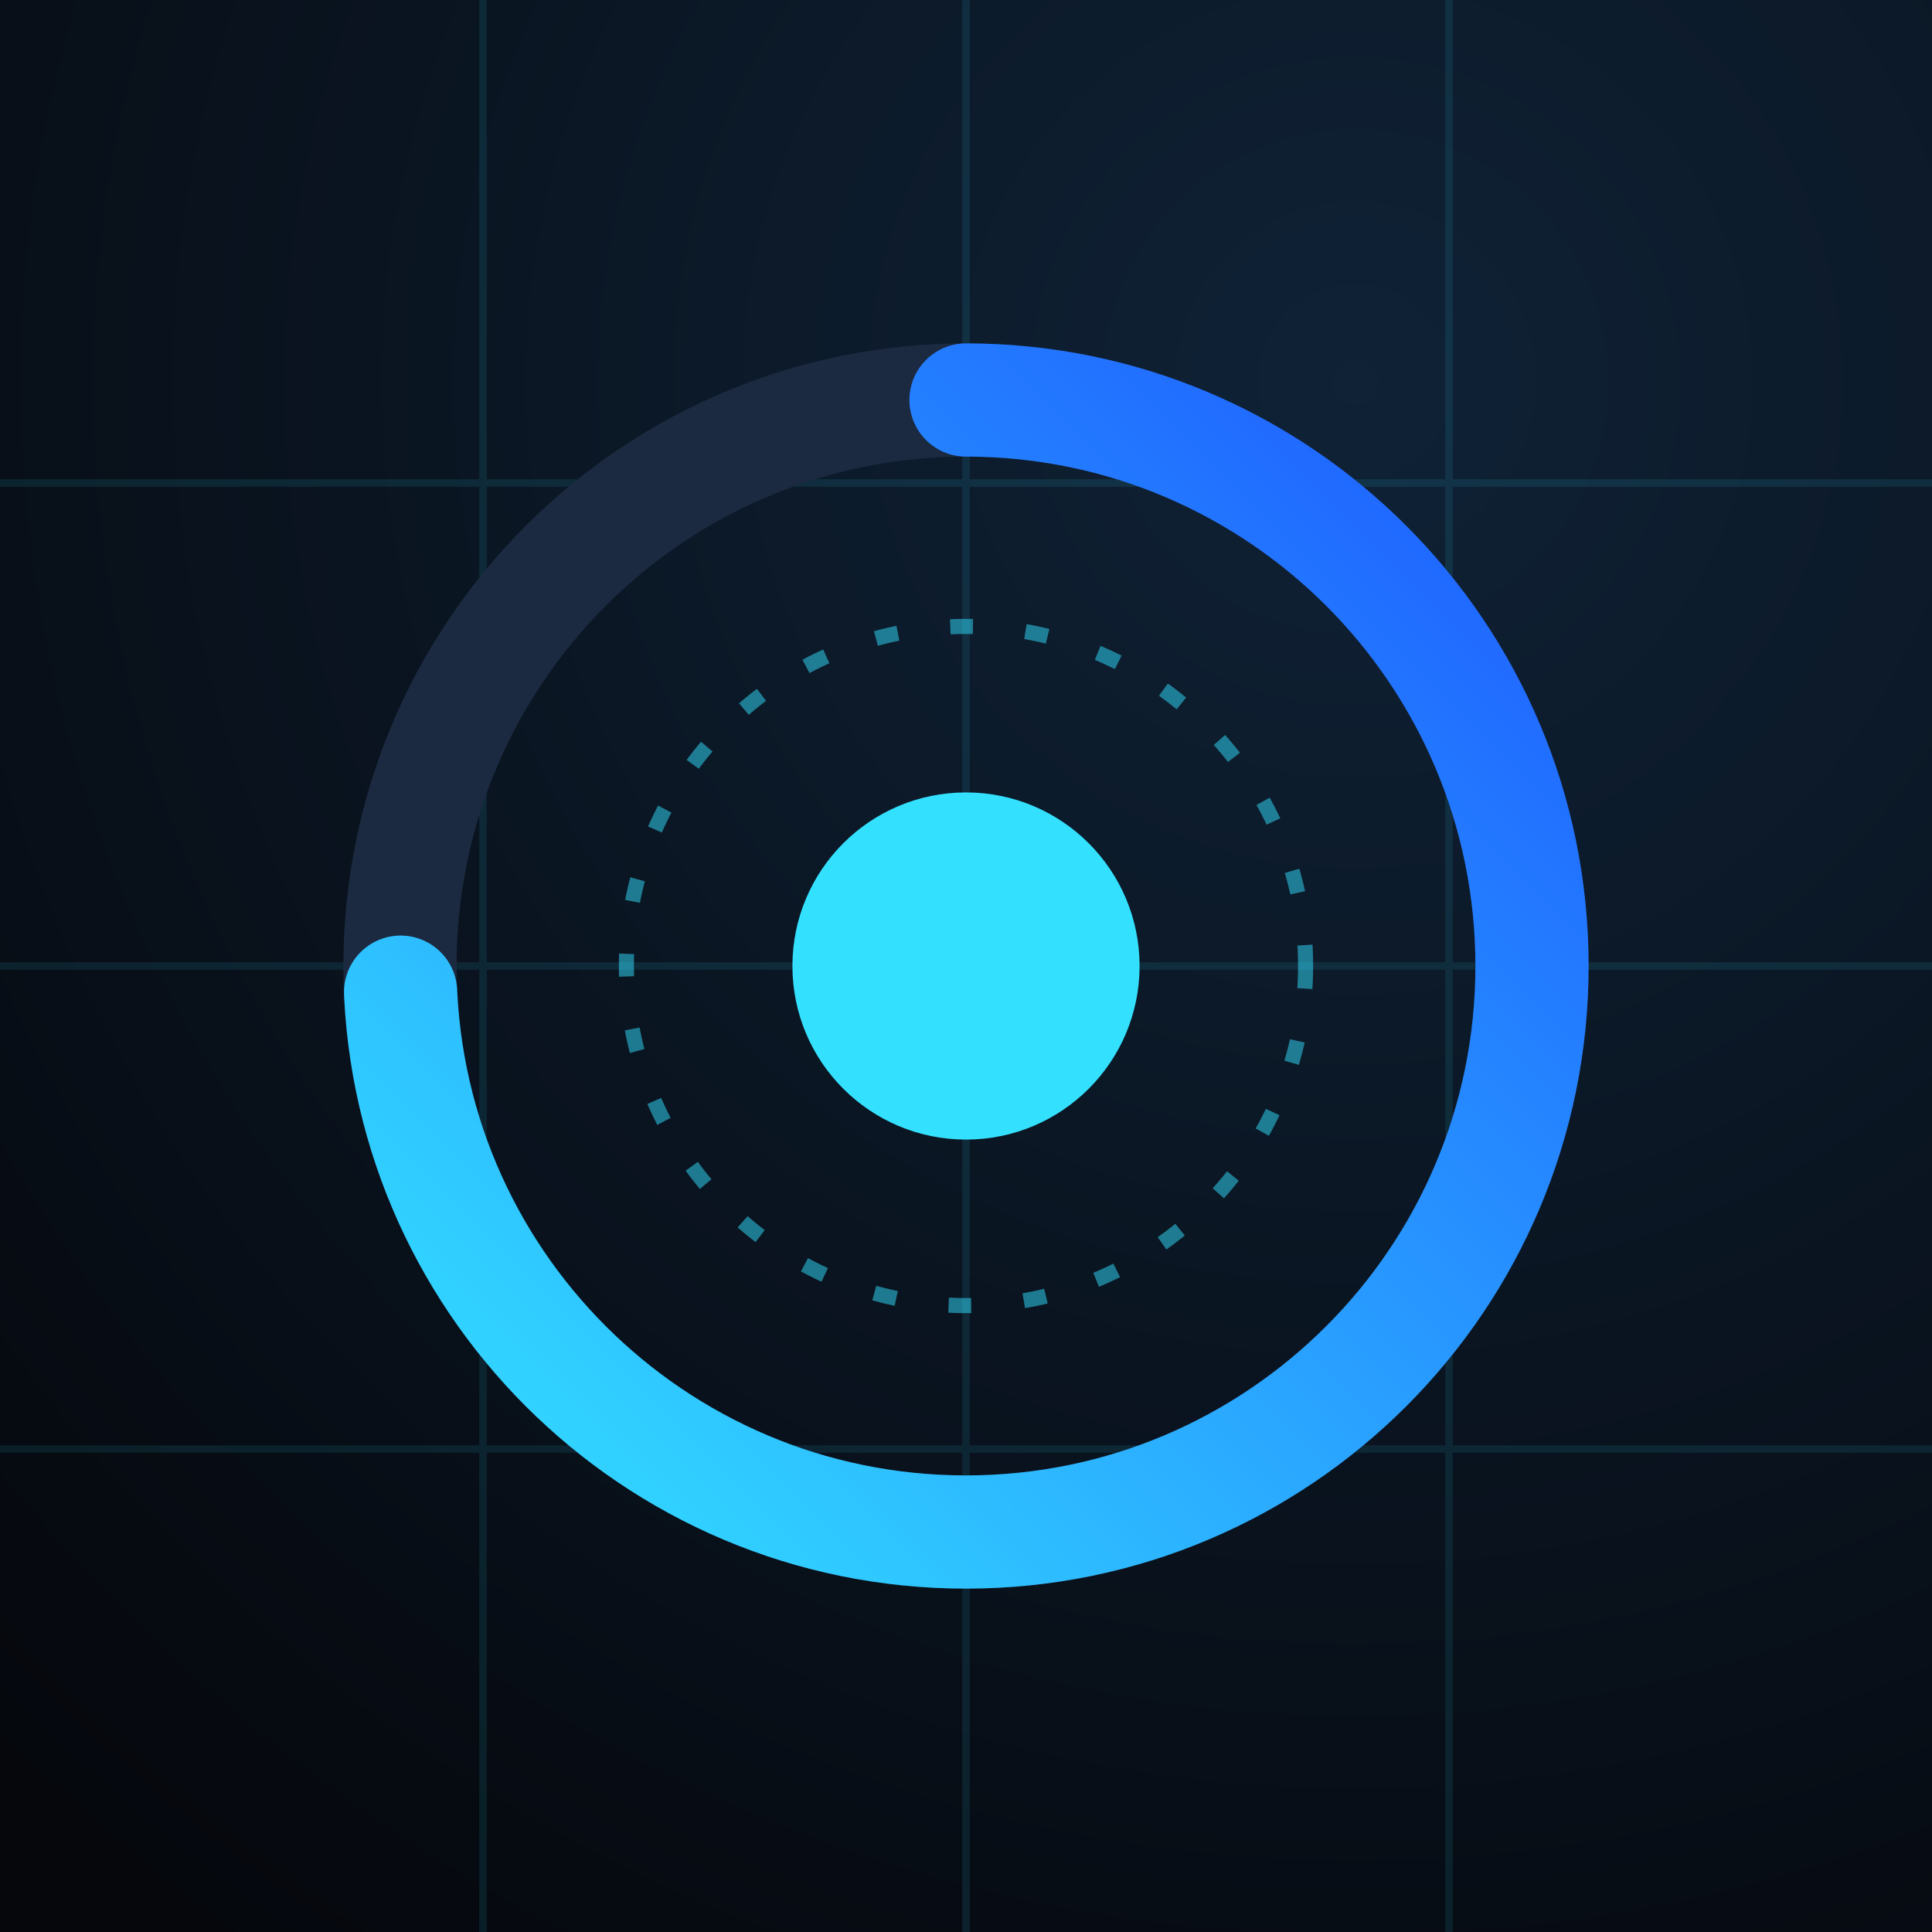
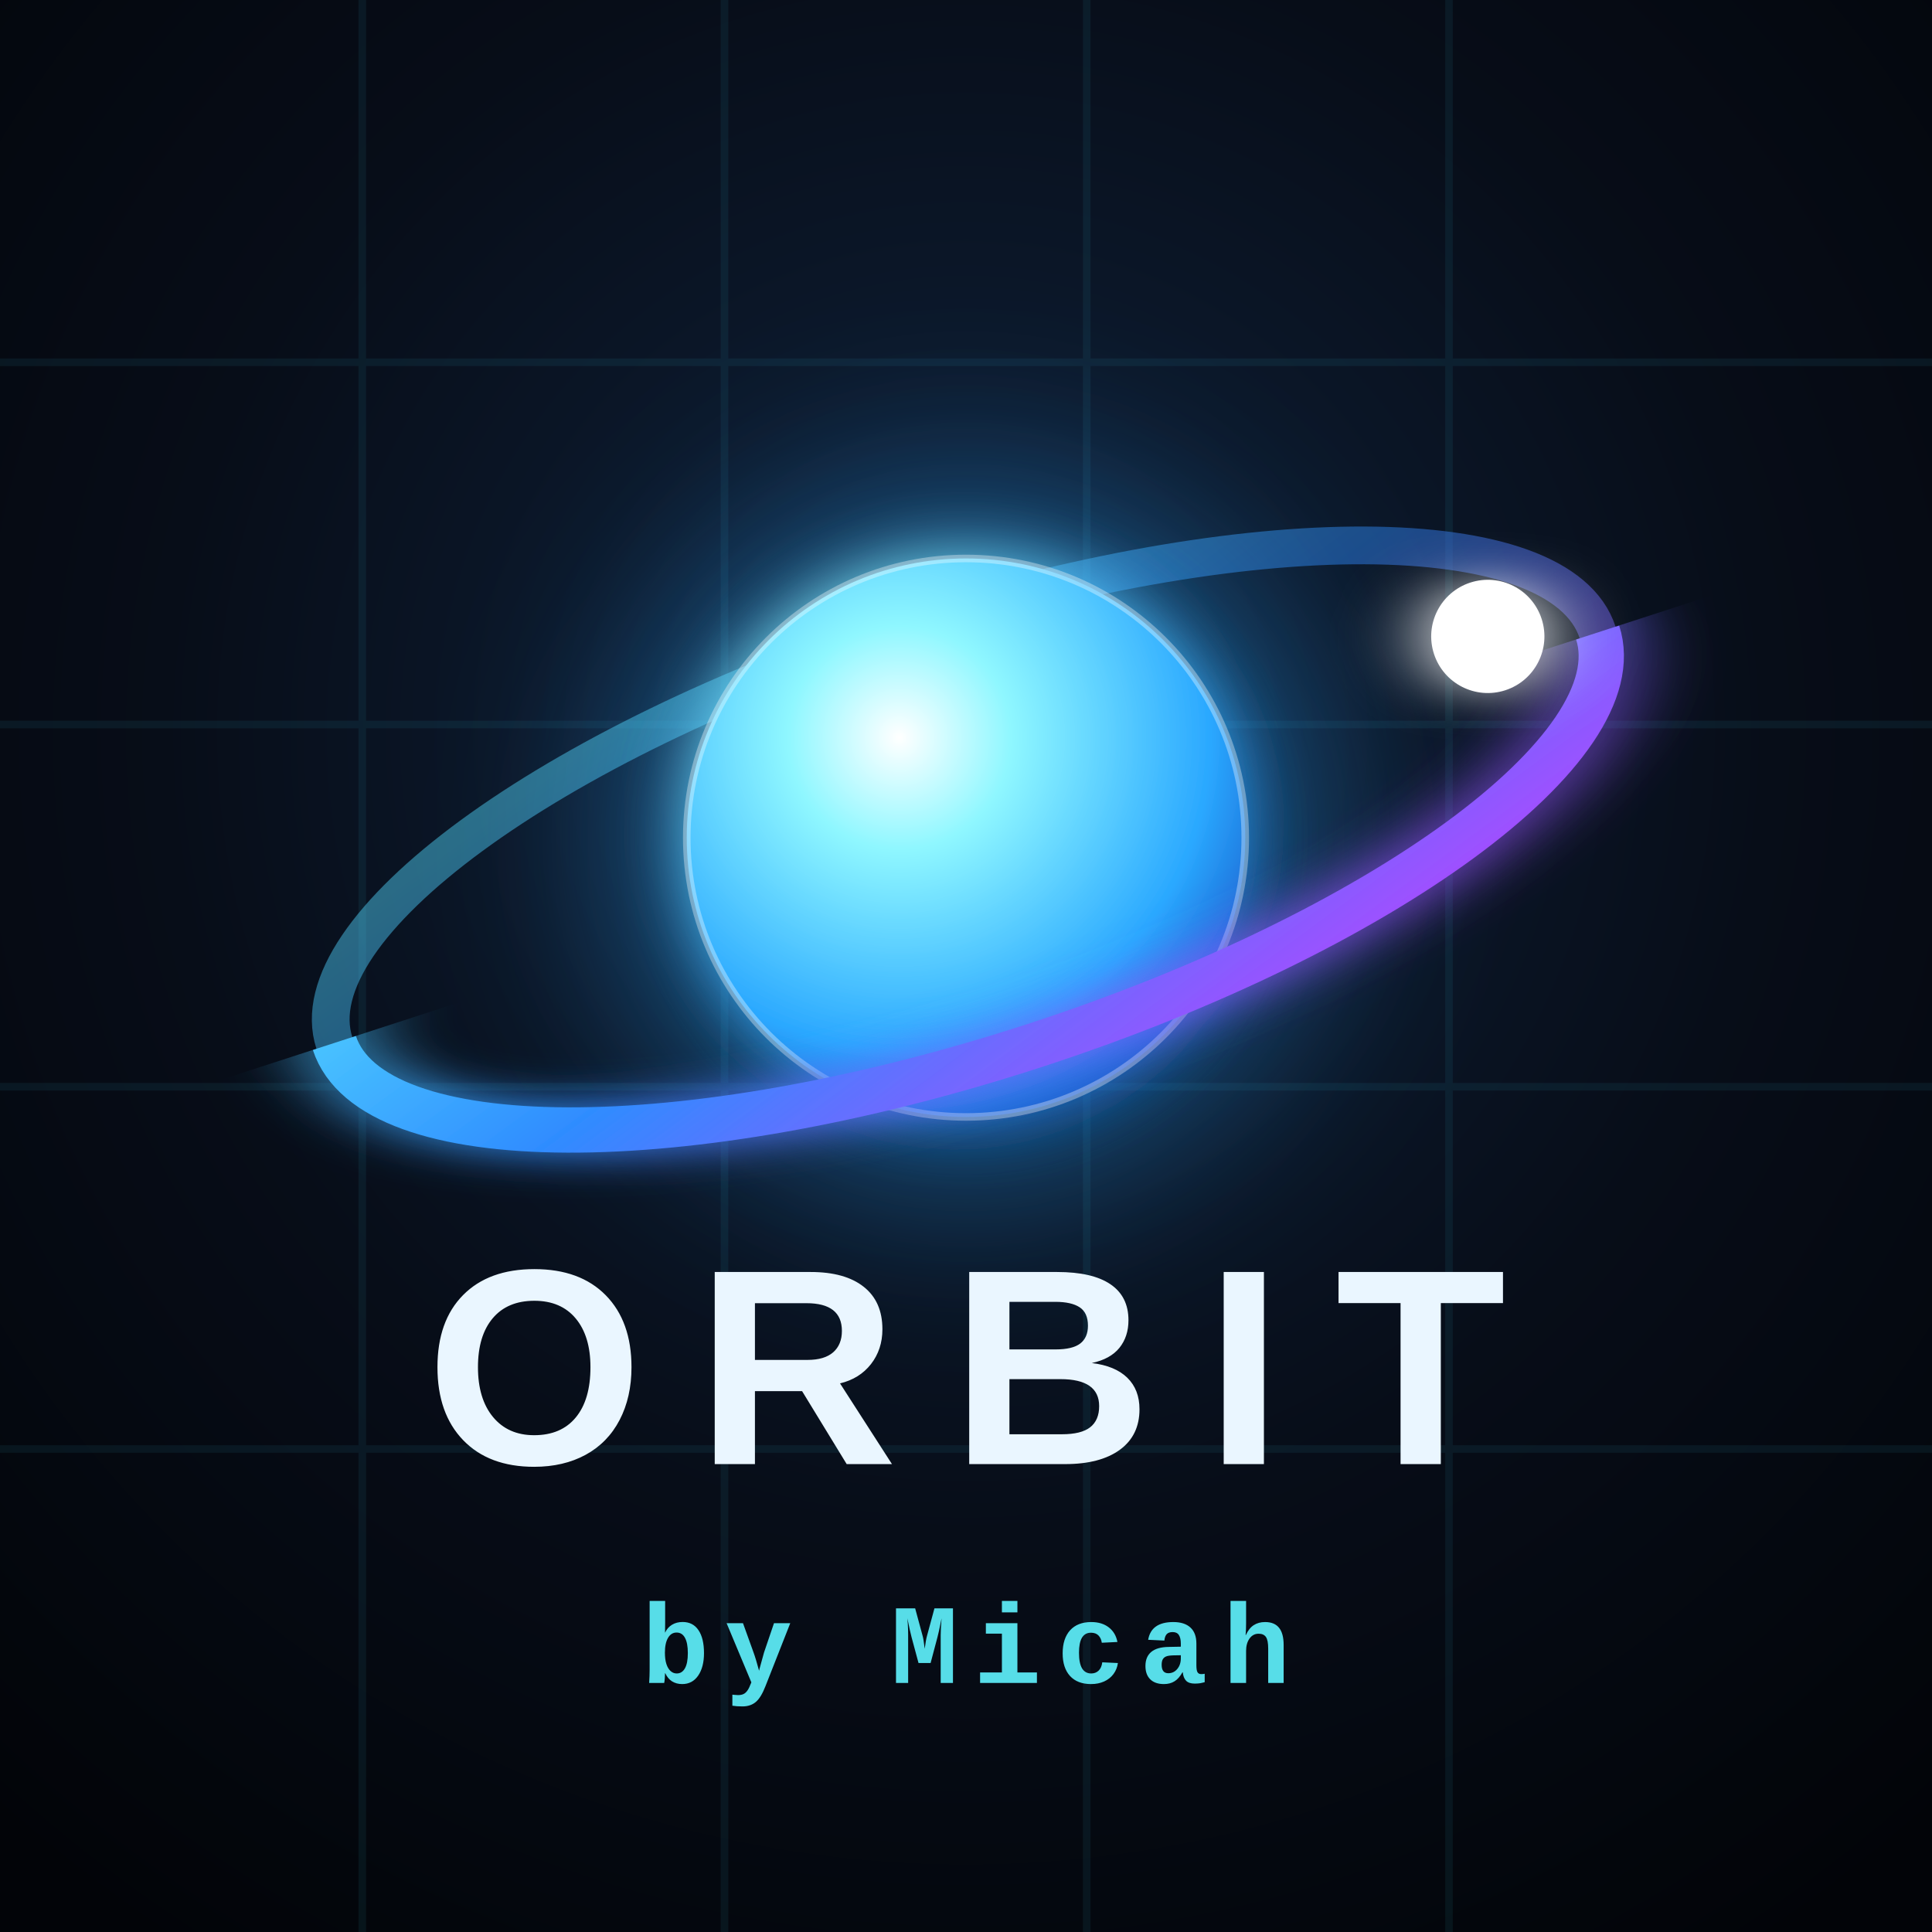
<svg xmlns="http://www.w3.org/2000/svg" viewBox="0 0 512 512">
  <defs>
-     <linearGradient id="g" x1="0" y1="0" x2="1" y2="1">
-       <stop offset="0" stop-color="#33e1ff" />
-       <stop offset="1" stop-color="#1e5bff" />
+     <radialGradient id="bg" cx="0.5" cy="0.38" r="0.75">
+       <stop offset="0" stop-color="#10233d" />
+       <stop offset="0.55" stop-color="#070d18" />
+       <stop offset="1" stop-color="#020408" />
+     </radialGradient>
+     <linearGradient id="ring" x1="0" y1="0" x2="1" y2="1">
+       <stop offset="0" stop-color="#5ff4ff" />
+       <stop offset="0.5" stop-color="#2f8cff" />
+       <stop offset="1" stop-color="#c13dff" />
    </linearGradient>
-     <radialGradient id="b" cx=".7" cy=".2" r="1">
-       <stop offset="0" stop-color="#0f2236" />
-       <stop offset="1" stop-color="#05070c" />
+     <radialGradient id="core" cx="0.38" cy="0.32" r="0.8">
+       <stop offset="0" stop-color="#ffffff" />
+       <stop offset="0.25" stop-color="#8ff7ff" />
+       <stop offset="0.7" stop-color="#2aa8ff" />
+       <stop offset="1" stop-color="#1340b8" />
    </radialGradient>
+     <filter id="glow" x="-40%" y="-40%" width="180%" height="180%">
+       <feGaussianBlur stdDeviation="9" result="b" />
+       <feMerge>
+         <feMergeNode in="b" />
+         <feMergeNode in="SourceGraphic" />
+       </feMerge>
+     </filter>
+     <filter id="soft" x="-60%" y="-60%" width="220%" height="220%">
+       <feGaussianBlur stdDeviation="22" />
+     </filter>
+     <clipPath id="frontHalf">
+       <rect x="0" y="222" width="512" height="300" />
+     </clipPath>
  </defs>
-   <rect width="512" height="512" fill="url(#b)" />
-   <g stroke="#33e1ff" stroke-opacity=".10" stroke-width="2">
-     <path d="M0 128H512M0 256H512M0 384H512M128 0V512M256 0V512M384 0V512" />
+   <rect width="512" height="512" fill="url(#bg)" />
+   <g stroke="#3fd8ff" stroke-opacity="0.07" stroke-width="2">
+     <path d="M0 96H512M0 192H512M0 288H512M0 384H512M96 0V512M192 0V512M288 0V512M384 0V512" />
  </g>
-   <circle cx="256" cy="256" r="150" fill="none" stroke="#1b2a40" stroke-width="30" />
-   <circle cx="256" cy="256" r="150" fill="none" stroke="url(#g)" stroke-width="30" stroke-linecap="round" stroke-dasharray="700 943" transform="rotate(-90 256 256)" />
-   <circle cx="256" cy="256" r="46" fill="#33e1ff" />
-   <circle cx="256" cy="256" r="90" fill="none" stroke="#33e1ff" stroke-opacity=".5" stroke-width="4" stroke-dasharray="6 14" />
+   <circle cx="256" cy="222" r="96" fill="#2aa8ff" opacity="0.35" filter="url(#soft)" />
+   <ellipse cx="256" cy="222" rx="176" ry="58" fill="none" stroke="url(#ring)" stroke-width="10" opacity="0.45" transform="rotate(-18 256 222)" />
+   <circle cx="256" cy="222" r="74" fill="url(#core)" filter="url(#glow)" />
+   <circle cx="256" cy="222" r="74" fill="none" stroke="#ffffff" stroke-opacity="0.35" stroke-width="2" />
+   <g clip-path="url(#frontHalf)" transform="rotate(-18 256 222)">
+     <ellipse cx="256" cy="222" rx="176" ry="58" fill="none" stroke="url(#ring)" stroke-width="12" filter="url(#glow)" />
+   </g>
+   <circle cx="404" cy="214" r="15" fill="#ffffff" filter="url(#glow)" transform="rotate(-18 256 222)" />
+   <text x="256" y="388" text-anchor="middle" font-family="Helvetica Neue, Arial, sans-serif" font-weight="800" font-size="74" letter-spacing="14" fill="#eaf6ff">ORBIT</text>
+   <text x="256" y="446" text-anchor="middle" font-family="Menlo, Courier New, monospace" font-weight="600" font-size="30" letter-spacing="4" fill="#5ff4ff" opacity="0.9">by Micah</text>
</svg>
